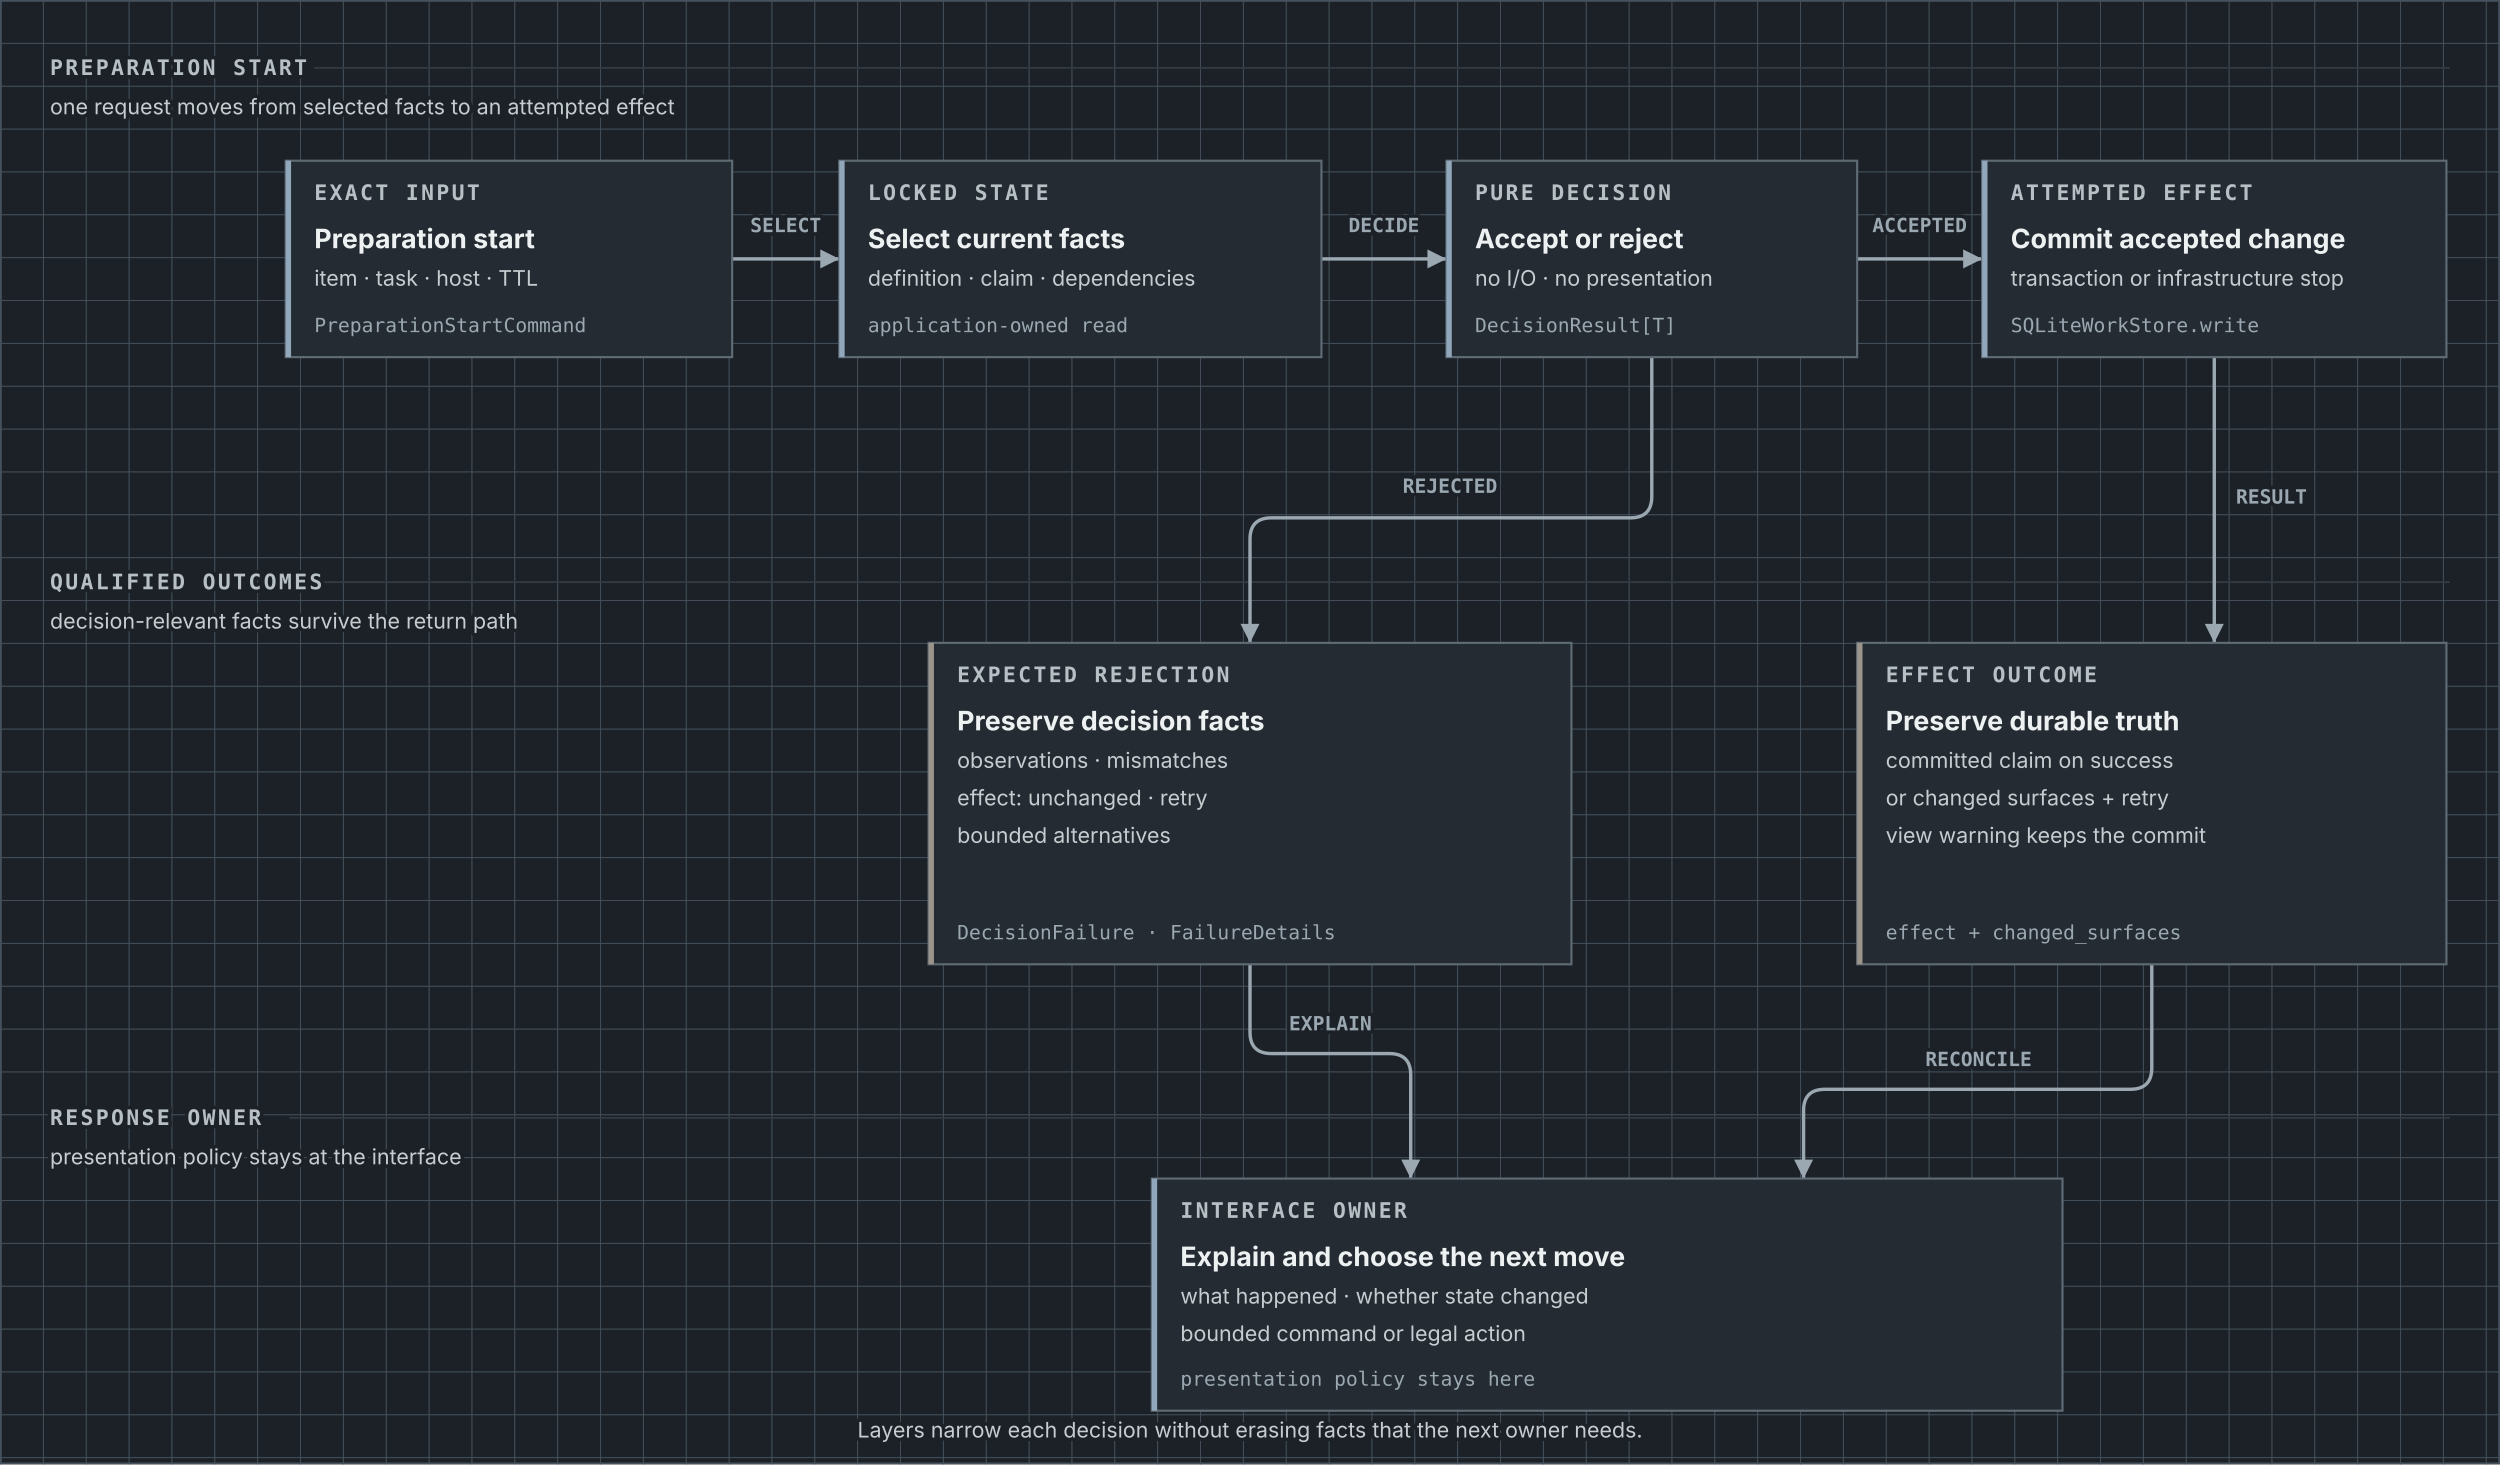
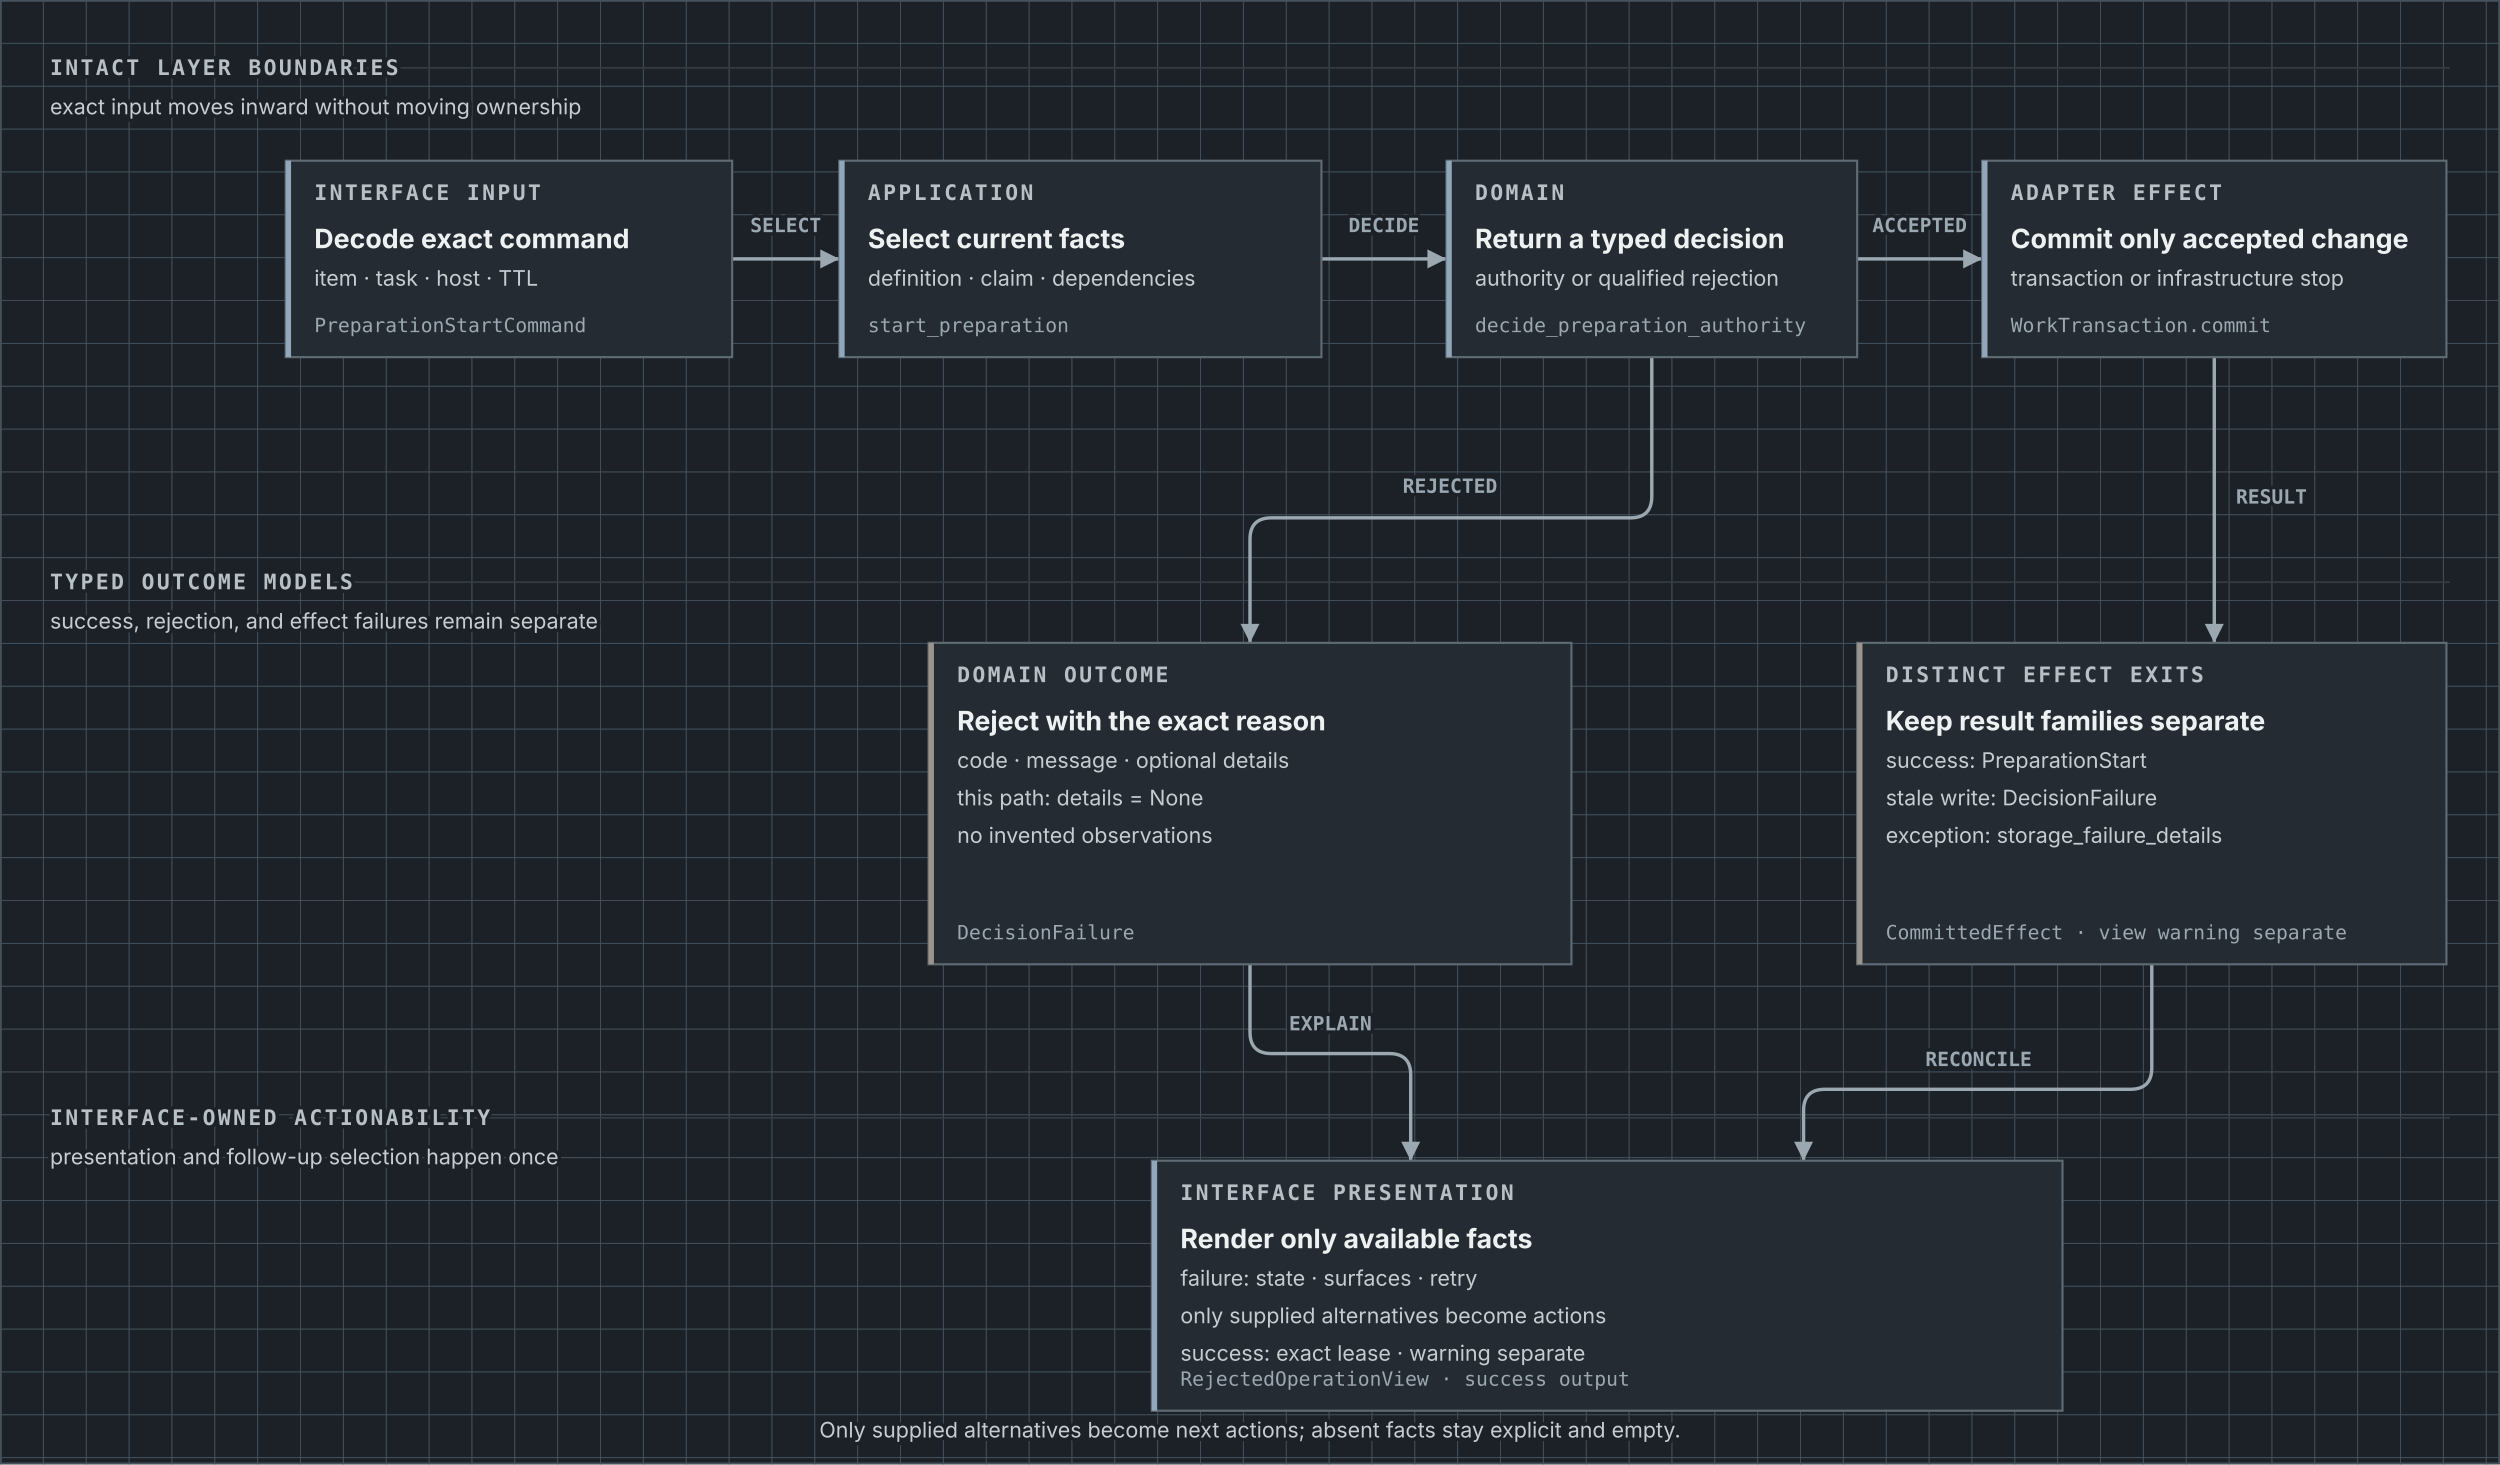
<svg xmlns="http://www.w3.org/2000/svg" role="img" aria-labelledby="title description" viewBox="0 0 1400 820">
  <defs>
    <pattern id="grid" width="24" height="24" patternUnits="userSpaceOnUse">
      <path d="M24 0H0V24" fill="none" stroke="#45535f" stroke-width="1" />
    </pattern>
    <marker id="arrow" viewBox="0 0 10 10" refX="9" refY="5" markerWidth="7" markerHeight="7" orient="auto">
      <path d="M1 1L9 5L1 9Z" fill="#9ba8b1" />
    </marker>
    <style>
      text { font-family: ui-sans-serif, system-ui, -apple-system, BlinkMacSystemFont, "Segoe UI", sans-serif; fill: #edf1f2; }
      .section-label, .box-label, .box-meta, .connector-label, .note-meta { font-family: ui-monospace, SFMono-Regular, Menlo, monospace; }
      .section-label, .box-label { font-size: 12px; font-weight: 700; letter-spacing: 0.11em; fill: #b7c0c5; }
      .section-subtitle { font-size: 12px; fill: #c5cdd0; }
      .guide { stroke: #333b42; stroke-width: 1; }
      .connector { fill: none; stroke: #9ba8b1; stroke-width: 1.9; stroke-linecap: round; }
      .connector-label { font-size: 11px; font-weight: 700; fill: #9ba8b1; }
      .box { fill: #242b32; stroke: #5e6a74; stroke-width: 1.2; }
      .box-title { font-size: 15px; font-weight: 700; }
      .box-body { font-size: 12px; fill: #c5cdd0; }
      .box-meta { font-size: 11px; fill: #9ba8b1; }
      .note { fill: #c5cdd0; }
      .note-meta { font-weight: 700; letter-spacing: 0.08em; fill: #b7c0c5; }
      .canvas-text { paint-order: stroke fill; stroke: #1c2127; stroke-width: 4px; stroke-linejoin: round; }
    </style>
  </defs>
  <rect width="1400" height="820" fill="#1c2127" />
  <rect width="1400" height="820" fill="url(#grid)" />
  <rect x="0.5" y="0.5" width="1399" height="819" fill="none" stroke="#45515c" />
  <line x1="176" y1="38" x2="1372" y2="38" class="guide" />
  <line x1="170" y1="326" x2="1372" y2="326" class="guide" />
  <line x1="162" y1="626" x2="1372" y2="626" class="guide" />
  <path d="M410 145L470 145" class="connector" marker-end="url(#arrow)" />
  <path d="M740 145L810 145" class="connector" marker-end="url(#arrow)" />
  <path d="M1040 145L1110 145" class="connector" marker-end="url(#arrow)" />
  <path d="M925 200L925 278Q925 290 913 290L712 290Q700 290 700 302L700 360" class="connector" marker-end="url(#arrow)" />
  <path d="M1240 200L1240 360" class="connector" marker-end="url(#arrow)" />
-   <path d="M700 540L700 578Q700 590 712 590L778 590Q790 590 790 602L790 660" class="connector" marker-end="url(#arrow)" />
-   <path d="M1205 540L1205 598Q1205 610 1193 610L1022 610Q1010 610 1010 622L1010 660" class="connector" marker-end="url(#arrow)" />
+   <path d="M700 540L700 578Q700 590 712 590L778 590Q790 590 790 602L790 650" class="connector" marker-end="url(#arrow)" />
+   <path d="M1205 540L1205 598Q1205 610 1193 610L1022 610Q1010 610 1010 622L1010 650" class="connector" marker-end="url(#arrow)" />
  <rect x="160" y="90" width="250" height="110" class="box" />
  <rect x="160" y="90" width="3" height="110" fill="#91a7bb" />
  <rect x="470" y="90" width="270" height="110" class="box" />
  <rect x="470" y="90" width="3" height="110" fill="#91a7bb" />
  <rect x="810" y="90" width="230" height="110" class="box" />
  <rect x="810" y="90" width="3" height="110" fill="#91a7bb" />
  <rect x="1110" y="90" width="260" height="110" class="box" />
  <rect x="1110" y="90" width="3" height="110" fill="#91a7bb" />
  <rect x="520" y="360" width="360" height="180" class="box" />
  <rect x="520" y="360" width="3" height="180" fill="#9b948b" />
  <rect x="1040" y="360" width="330" height="180" class="box" />
  <rect x="1040" y="360" width="3" height="180" fill="#9b948b" />
-   <rect x="645" y="660" width="510" height="130" class="box" />
-   <rect x="645" y="660" width="3" height="130" fill="#91a7bb" />
-   <text x="28" y="42" class="section-label canvas-text">PREPARATION START</text>
-   <text x="28" y="64" class="section-subtitle canvas-text">one request moves from selected facts to an attempted effect</text>
-   <text x="28" y="330" class="section-label canvas-text">QUALIFIED OUTCOMES</text>
-   <text x="28" y="352" class="section-subtitle canvas-text">decision-relevant facts survive the return path</text>
-   <text x="28" y="630" class="section-label canvas-text">RESPONSE OWNER</text>
-   <text x="28" y="652" class="section-subtitle canvas-text">presentation policy stays at the interface</text>
+   <rect x="645" y="650" width="510" height="140" class="box" />
+   <rect x="645" y="650" width="3" height="140" fill="#91a7bb" />
+   <text x="28" y="42" class="section-label canvas-text">INTACT LAYER BOUNDARIES</text>
+   <text x="28" y="64" class="section-subtitle canvas-text">exact input moves inward without moving ownership</text>
+   <text x="28" y="330" class="section-label canvas-text">TYPED OUTCOME MODELS</text>
+   <text x="28" y="352" class="section-subtitle canvas-text">success, rejection, and effect failures remain separate</text>
+   <text x="28" y="630" class="section-label canvas-text">INTERFACE-OWNED ACTIONABILITY</text>
+   <text x="28" y="652" class="section-subtitle canvas-text">presentation and follow-up selection happen once</text>
  <text x="440" y="130" text-anchor="middle" class="connector-label canvas-text">SELECT</text>
  <text x="775" y="130" text-anchor="middle" class="connector-label canvas-text">DECIDE</text>
  <text x="1075" y="130" text-anchor="middle" class="connector-label canvas-text">ACCEPTED</text>
  <text x="812" y="276" text-anchor="middle" class="connector-label canvas-text">REJECTED</text>
  <text x="1272" y="282" text-anchor="middle" class="connector-label canvas-text">RESULT</text>
  <text x="745" y="577" text-anchor="middle" class="connector-label canvas-text">EXPLAIN</text>
  <text x="1108" y="597" text-anchor="middle" class="connector-label canvas-text">RECONCILE</text>
-   <text x="176" y="112" class="box-label">EXACT INPUT</text>
-   <text x="176" y="139" class="box-title">Preparation start</text>
+   <text x="176" y="112" class="box-label">INTERFACE INPUT</text>
+   <text x="176" y="139" class="box-title">Decode exact command</text>
  <text x="176" y="160" class="box-body">item · task · host · TTL</text>
  <text x="176" y="186" class="box-meta">PreparationStartCommand</text>
-   <text x="486" y="112" class="box-label">LOCKED STATE</text>
+   <text x="486" y="112" class="box-label">APPLICATION</text>
  <text x="486" y="139" class="box-title">Select current facts</text>
  <text x="486" y="160" class="box-body">definition · claim · dependencies</text>
-   <text x="486" y="186" class="box-meta">application-owned read</text>
-   <text x="826" y="112" class="box-label">PURE DECISION</text>
-   <text x="826" y="139" class="box-title">Accept or reject</text>
-   <text x="826" y="160" class="box-body">no I/O · no presentation</text>
-   <text x="826" y="186" class="box-meta">DecisionResult[T]</text>
-   <text x="1126" y="112" class="box-label">ATTEMPTED EFFECT</text>
-   <text x="1126" y="139" class="box-title">Commit accepted change</text>
+   <text x="486" y="186" class="box-meta">start_preparation</text>
+   <text x="826" y="112" class="box-label">DOMAIN</text>
+   <text x="826" y="139" class="box-title">Return a typed decision</text>
+   <text x="826" y="160" class="box-body">authority or qualified rejection</text>
+   <text x="826" y="186" class="box-meta">decide_preparation_authority</text>
+   <text x="1126" y="112" class="box-label">ADAPTER EFFECT</text>
+   <text x="1126" y="139" class="box-title">Commit only accepted change</text>
  <text x="1126" y="160" class="box-body">transaction or infrastructure stop</text>
-   <text x="1126" y="186" class="box-meta">SQLiteWorkStore.write</text>
-   <text x="536" y="382" class="box-label">EXPECTED REJECTION</text>
-   <text x="536" y="409" class="box-title">Preserve decision facts</text>
-   <text x="536" y="430" class="box-body">observations · mismatches</text>
-   <text x="536" y="451" class="box-body">effect: unchanged · retry</text>
-   <text x="536" y="472" class="box-body">bounded alternatives</text>
-   <text x="536" y="526" class="box-meta">DecisionFailure · FailureDetails</text>
-   <text x="1056" y="382" class="box-label">EFFECT OUTCOME</text>
-   <text x="1056" y="409" class="box-title">Preserve durable truth</text>
-   <text x="1056" y="430" class="box-body">committed claim on success</text>
-   <text x="1056" y="451" class="box-body">or changed surfaces + retry</text>
-   <text x="1056" y="472" class="box-body">view warning keeps the commit</text>
-   <text x="1056" y="526" class="box-meta">effect + changed_surfaces</text>
-   <text x="661" y="682" class="box-label">INTERFACE OWNER</text>
-   <text x="661" y="709" class="box-title">Explain and choose the next move</text>
-   <text x="661" y="730" class="box-body">what happened · whether state changed</text>
-   <text x="661" y="751" class="box-body">bounded command or legal action</text>
-   <text x="661" y="776" class="box-meta">presentation policy stays here</text>
-   <text x="700" y="805" text-anchor="middle" font-size="12" class="note canvas-text">Layers narrow each decision without erasing facts that the next owner needs.</text>
+   <text x="1126" y="186" class="box-meta">WorkTransaction.commit</text>
+   <text x="536" y="382" class="box-label">DOMAIN OUTCOME</text>
+   <text x="536" y="409" class="box-title">Reject with the exact reason</text>
+   <text x="536" y="430" class="box-body">code · message · optional details</text>
+   <text x="536" y="451" class="box-body">this path: details = None</text>
+   <text x="536" y="472" class="box-body">no invented observations</text>
+   <text x="536" y="526" class="box-meta">DecisionFailure</text>
+   <text x="1056" y="382" class="box-label">DISTINCT EFFECT EXITS</text>
+   <text x="1056" y="409" class="box-title">Keep result families separate</text>
+   <text x="1056" y="430" class="box-body">success: PreparationStart</text>
+   <text x="1056" y="451" class="box-body">stale write: DecisionFailure</text>
+   <text x="1056" y="472" class="box-body">exception: storage_failure_details</text>
+   <text x="1056" y="526" class="box-meta">CommittedEffect · view warning separate</text>
+   <text x="661" y="672" class="box-label">INTERFACE PRESENTATION</text>
+   <text x="661" y="699" class="box-title">Render only available facts</text>
+   <text x="661" y="720" class="box-body">failure: state · surfaces · retry</text>
+   <text x="661" y="741" class="box-body">only supplied alternatives become actions</text>
+   <text x="661" y="762" class="box-body">success: exact lease · warning separate</text>
+   <text x="661" y="776" class="box-meta">RejectedOperationView · success output</text>
+   <text x="700" y="805" text-anchor="middle" font-size="12" class="note canvas-text">Only supplied alternatives become next actions; absent facts stay explicit and empty.</text>
</svg>
